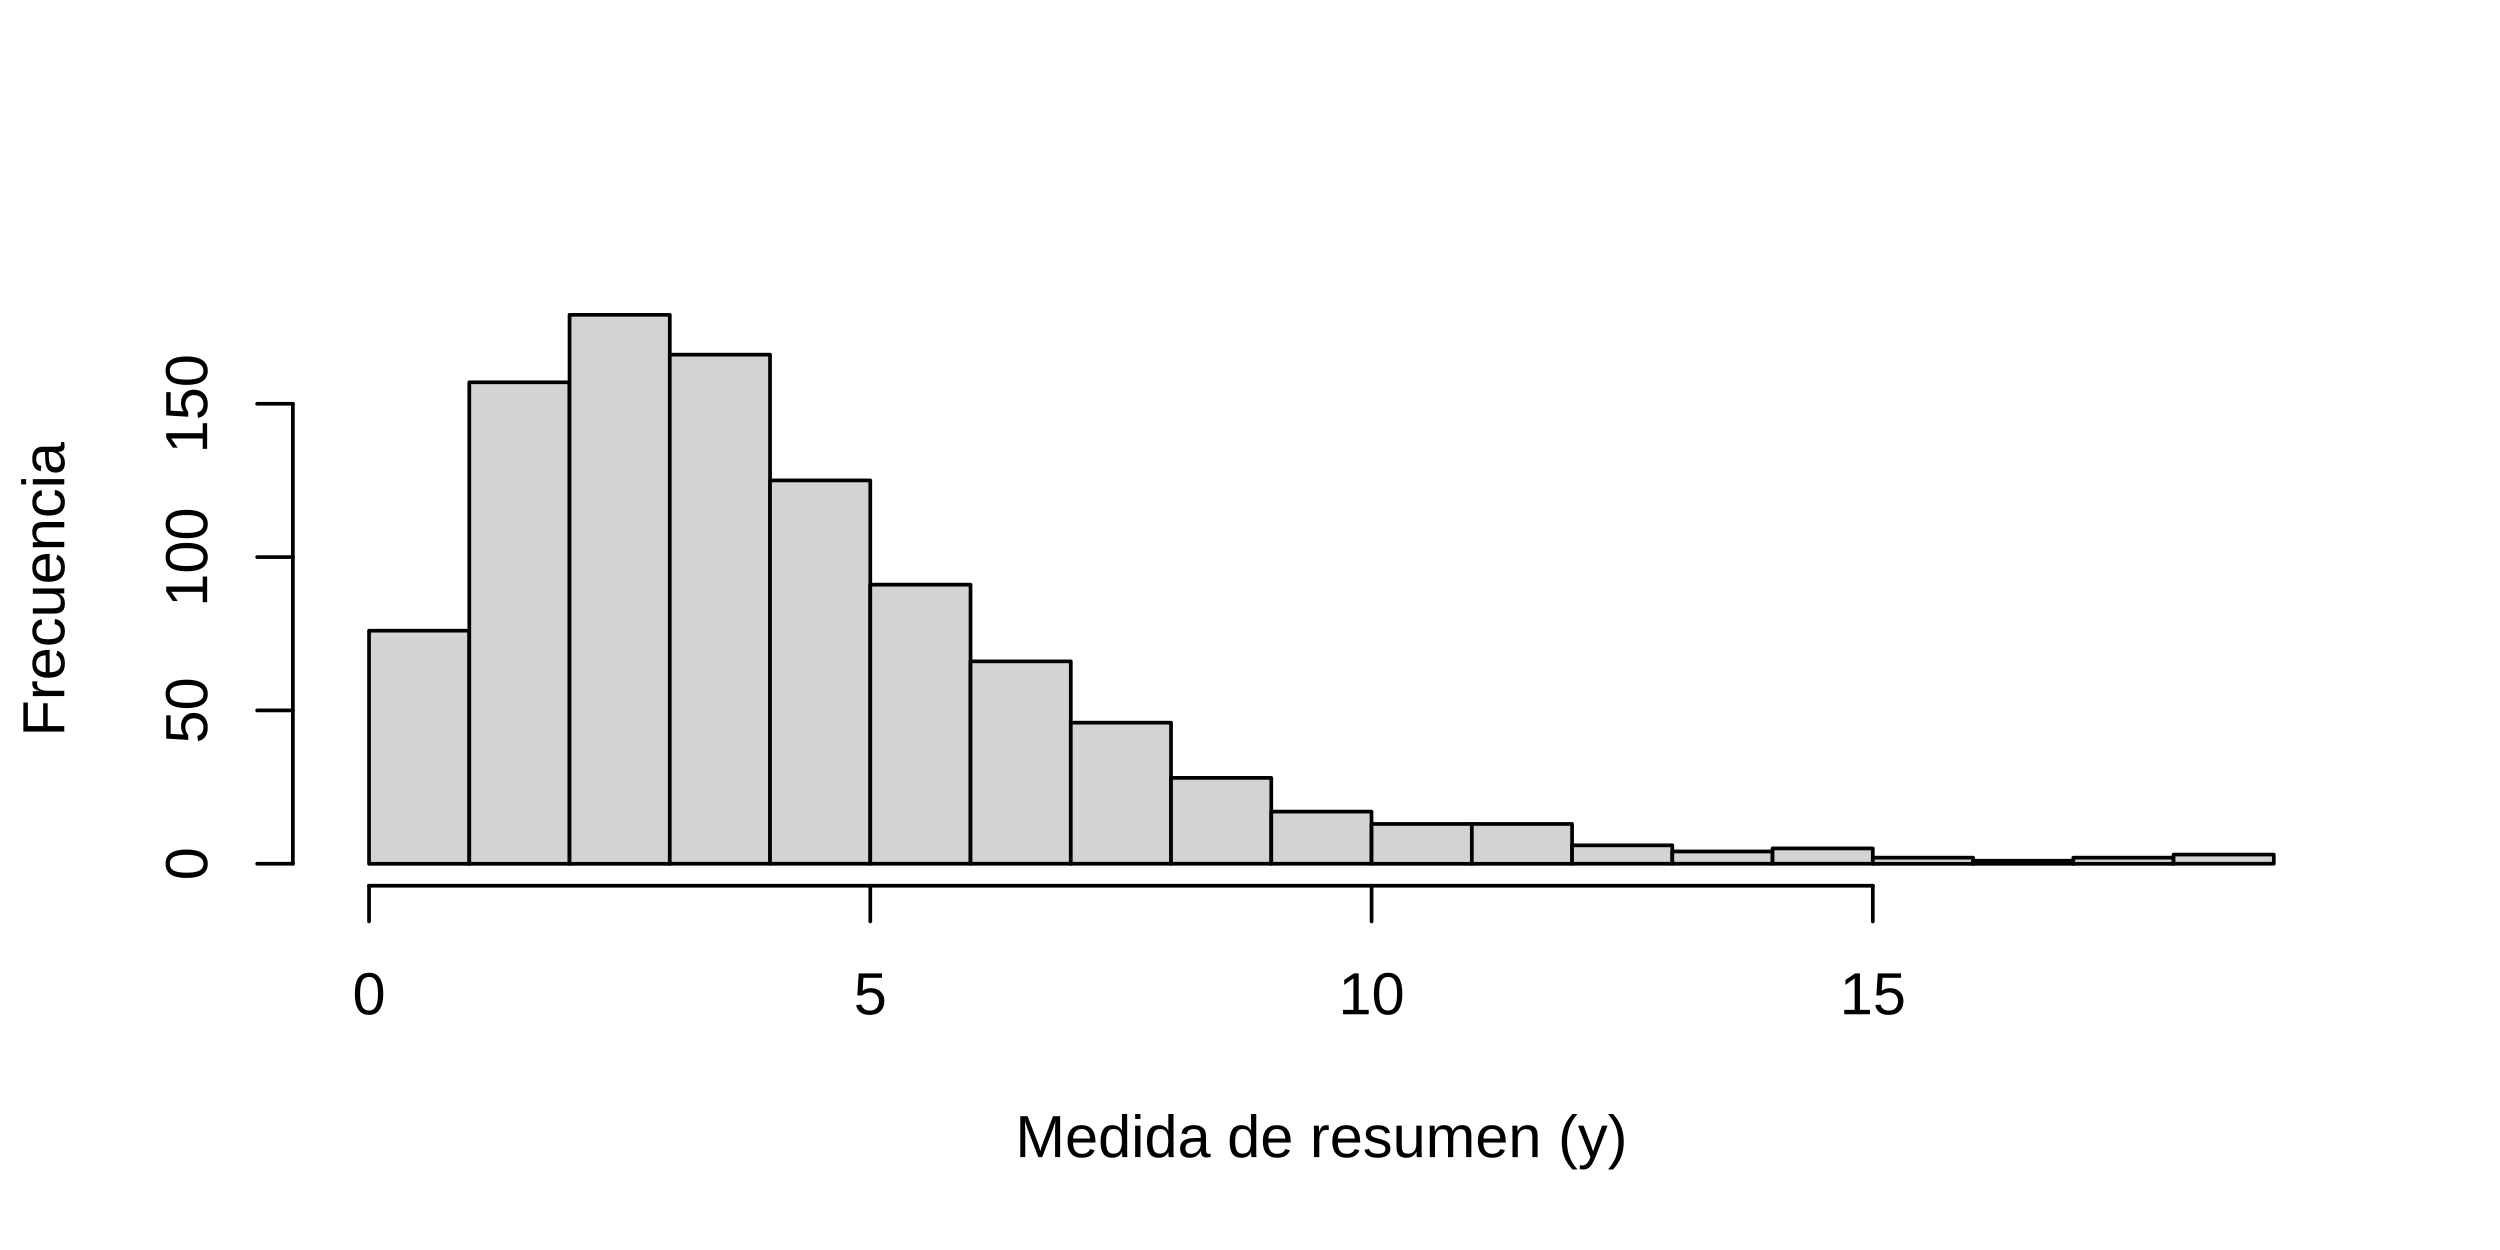
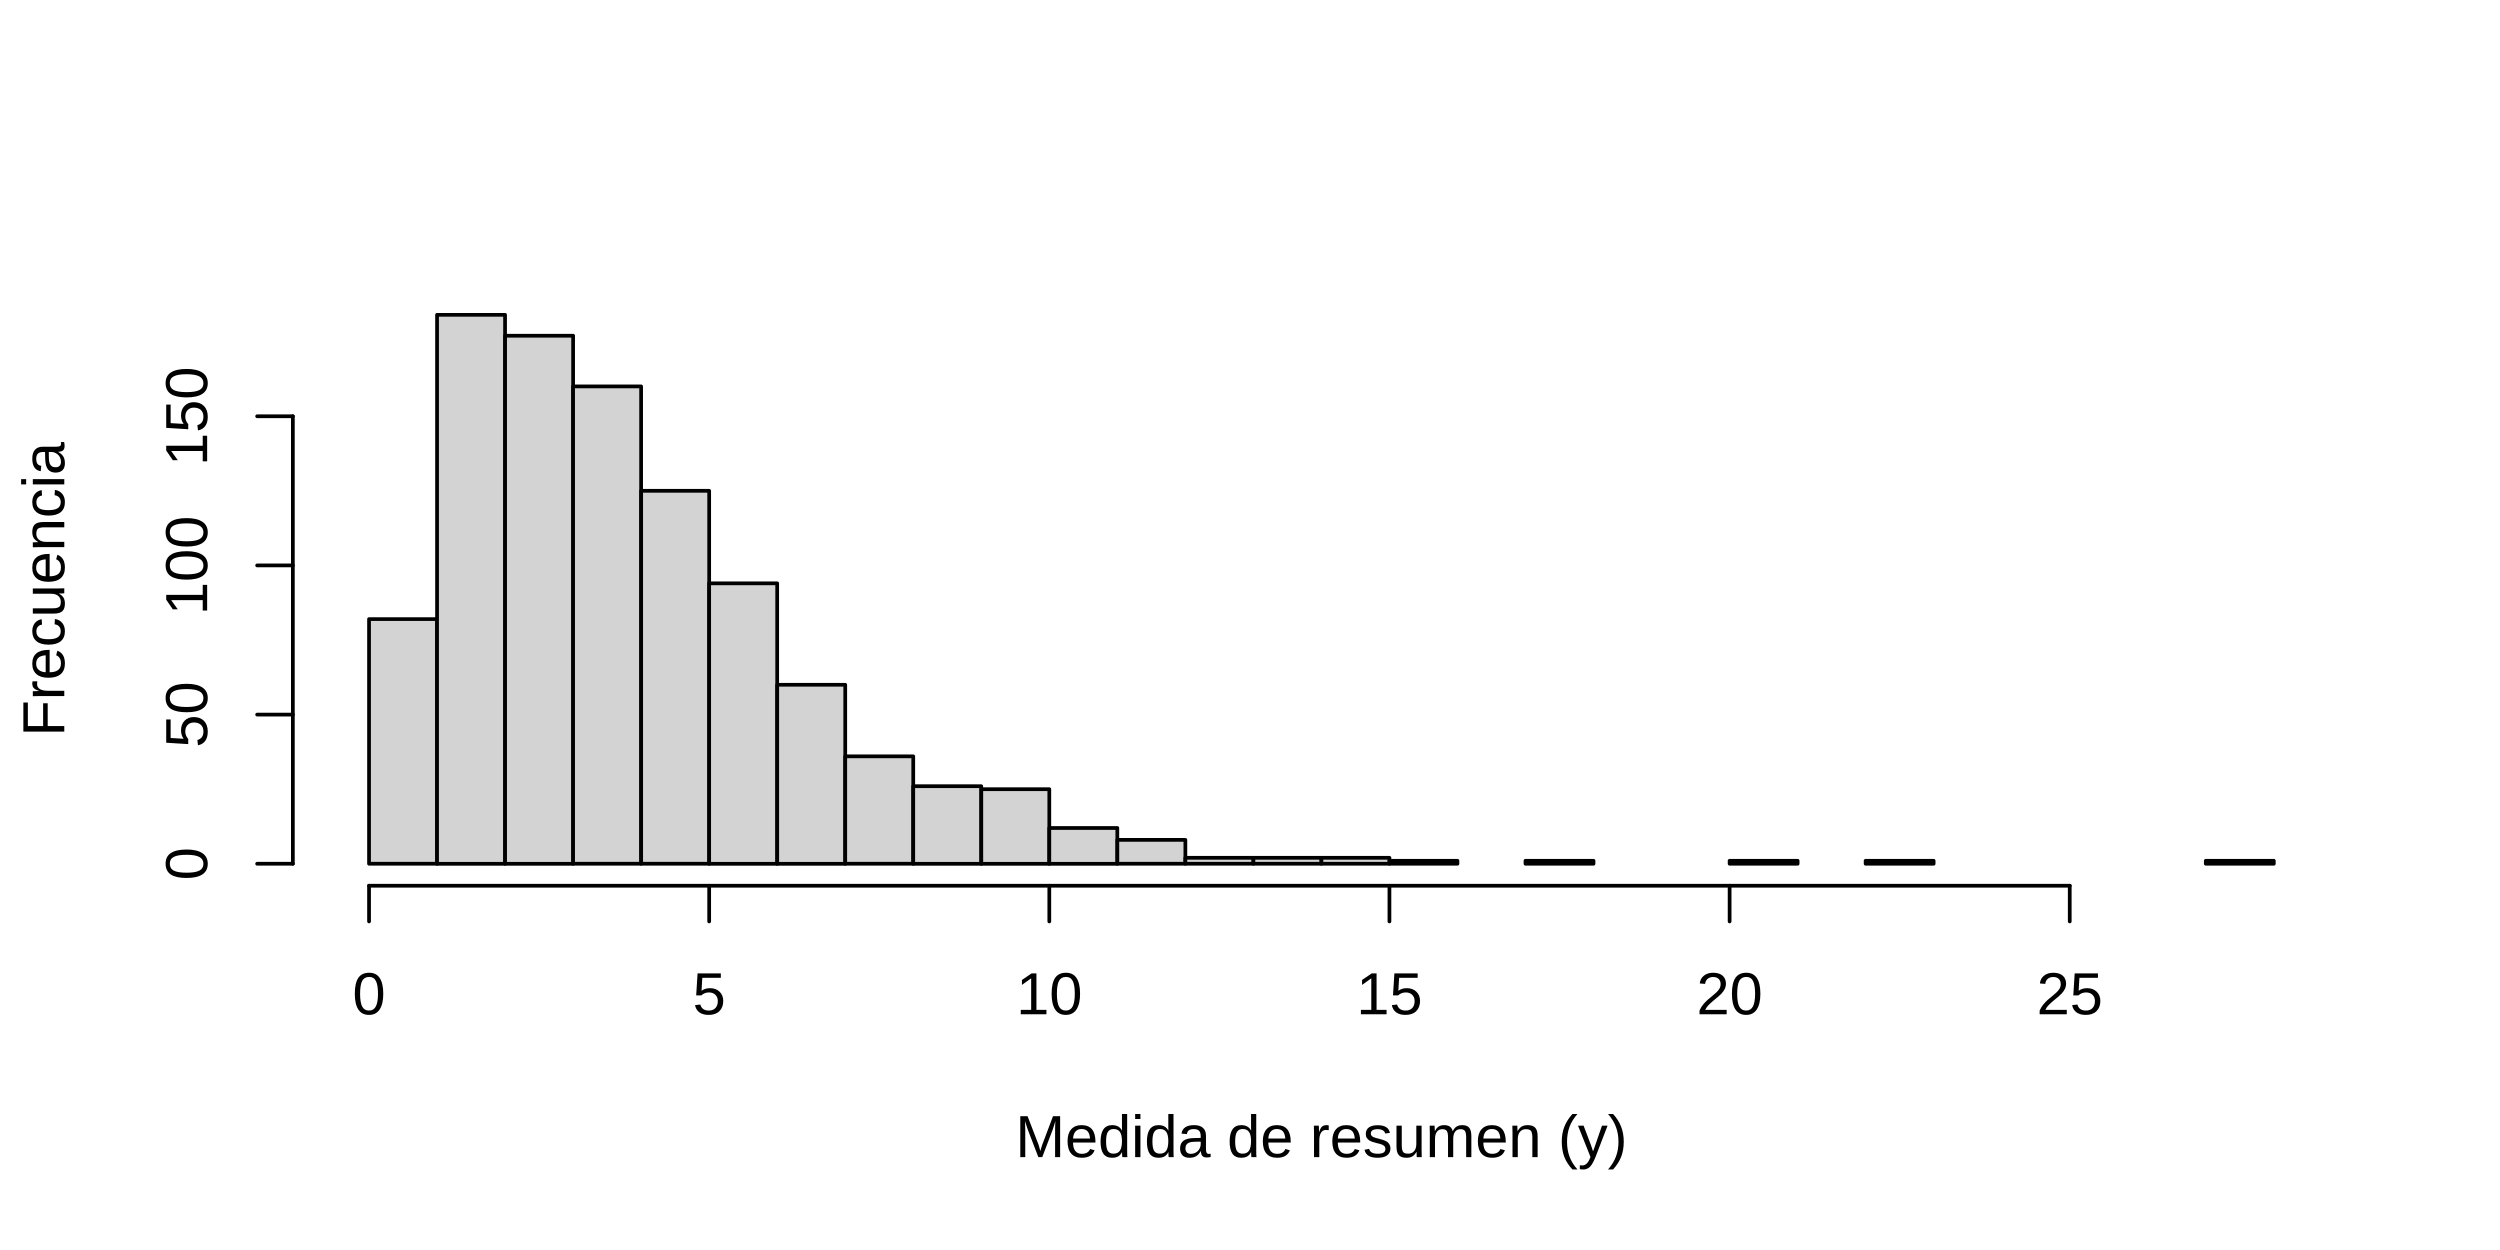
<svg xmlns="http://www.w3.org/2000/svg" class="svglite" width="504.00pt" height="252.00pt" viewBox="0 0 504.00 252.00">
  <defs>
    <style type="text/css">
    .svglite line, .svglite polyline, .svglite polygon, .svglite path, .svglite rect, .svglite circle {
      fill: none;
      stroke: #000000;
      stroke-linecap: round;
      stroke-linejoin: round;
      stroke-miterlimit: 10.00;
    }
  </style>
  </defs>
  <rect width="100%" height="100%" style="stroke: none; fill: #FFFFFF;" />
  <defs>
    <clipPath id="cpMC4wMHw1MDQuMDB8MC4wMHwyNTIuMDA=">
      <rect x="0.00" y="0.00" width="504.00" height="252.00" />
    </clipPath>
  </defs>
  <g clip-path="url(#cpMC4wMHw1MDQuMDB8MC4wMHwyNTIuMDA=)">
    <text x="266.40" y="233.28" text-anchor="middle" style="font-size: 12.00px; font-family: Arial;" textLength="123.38px" lengthAdjust="spacingAndGlyphs">Medida de resumen (y)</text>
    <text transform="translate(12.96,118.80) rotate(-90)" text-anchor="middle" style="font-size: 12.00px; font-family: Arial;" textLength="59.36px" lengthAdjust="spacingAndGlyphs">Frecuencia</text>
-     <line x1="74.40" y1="178.56" x2="377.56" y2="178.56" style="stroke-width: 0.75;" />
+     <line x1="74.40" y1="178.56" x2="417.26" y2="178.56" style="stroke-width: 0.75;" />
    <line x1="74.40" y1="178.56" x2="74.40" y2="185.76" style="stroke-width: 0.75;" />
-     <line x1="175.45" y1="178.56" x2="175.45" y2="185.76" style="stroke-width: 0.75;" />
-     <line x1="276.51" y1="178.56" x2="276.51" y2="185.76" style="stroke-width: 0.75;" />
-     <line x1="377.56" y1="178.56" x2="377.56" y2="185.76" style="stroke-width: 0.75;" />
+     <line x1="142.97" y1="178.56" x2="142.97" y2="185.76" style="stroke-width: 0.75;" />
+     <line x1="211.54" y1="178.56" x2="211.54" y2="185.76" style="stroke-width: 0.75;" />
+     <line x1="280.11" y1="178.56" x2="280.11" y2="185.76" style="stroke-width: 0.75;" />
+     <line x1="348.69" y1="178.56" x2="348.69" y2="185.76" style="stroke-width: 0.75;" />
+     <line x1="417.26" y1="178.56" x2="417.26" y2="185.76" style="stroke-width: 0.75;" />
    <text x="74.40" y="204.48" text-anchor="middle" style="font-size: 12.00px; font-family: Arial;" textLength="6.67px" lengthAdjust="spacingAndGlyphs">0</text>
-     <text x="175.45" y="204.48" text-anchor="middle" style="font-size: 12.00px; font-family: Arial;" textLength="6.67px" lengthAdjust="spacingAndGlyphs">5</text>
-     <text x="276.51" y="204.48" text-anchor="middle" style="font-size: 12.00px; font-family: Arial;" textLength="13.35px" lengthAdjust="spacingAndGlyphs">10</text>
-     <text x="377.56" y="204.48" text-anchor="middle" style="font-size: 12.00px; font-family: Arial;" textLength="13.35px" lengthAdjust="spacingAndGlyphs">15</text>
-     <line x1="59.04" y1="174.13" x2="59.04" y2="81.40" style="stroke-width: 0.75;" />
+     <text x="142.97" y="204.48" text-anchor="middle" style="font-size: 12.00px; font-family: Arial;" textLength="6.67px" lengthAdjust="spacingAndGlyphs">5</text>
+     <text x="211.54" y="204.48" text-anchor="middle" style="font-size: 12.00px; font-family: Arial;" textLength="13.35px" lengthAdjust="spacingAndGlyphs">10</text>
+     <text x="280.11" y="204.48" text-anchor="middle" style="font-size: 12.00px; font-family: Arial;" textLength="13.35px" lengthAdjust="spacingAndGlyphs">15</text>
+     <text x="348.69" y="204.48" text-anchor="middle" style="font-size: 12.00px; font-family: Arial;" textLength="13.35px" lengthAdjust="spacingAndGlyphs">20</text>
+     <text x="417.26" y="204.48" text-anchor="middle" style="font-size: 12.00px; font-family: Arial;" textLength="13.35px" lengthAdjust="spacingAndGlyphs">25</text>
+     <line x1="59.04" y1="174.13" x2="59.04" y2="83.92" style="stroke-width: 0.75;" />
    <line x1="59.04" y1="174.13" x2="51.84" y2="174.13" style="stroke-width: 0.75;" />
-     <line x1="59.04" y1="143.22" x2="51.84" y2="143.22" style="stroke-width: 0.75;" />
-     <line x1="59.04" y1="112.31" x2="51.84" y2="112.31" style="stroke-width: 0.75;" />
-     <line x1="59.04" y1="81.40" x2="51.84" y2="81.40" style="stroke-width: 0.75;" />
+     <line x1="59.04" y1="144.06" x2="51.84" y2="144.06" style="stroke-width: 0.75;" />
+     <line x1="59.04" y1="113.99" x2="51.84" y2="113.99" style="stroke-width: 0.75;" />
+     <line x1="59.04" y1="83.92" x2="51.84" y2="83.92" style="stroke-width: 0.75;" />
    <text transform="translate(41.76,174.13) rotate(-90)" text-anchor="middle" style="font-size: 12.00px; font-family: Arial;" textLength="6.67px" lengthAdjust="spacingAndGlyphs">0</text>
-     <text transform="translate(41.76,143.22) rotate(-90)" text-anchor="middle" style="font-size: 12.00px; font-family: Arial;" textLength="13.35px" lengthAdjust="spacingAndGlyphs">50</text>
-     <text transform="translate(41.76,112.31) rotate(-90)" text-anchor="middle" style="font-size: 12.00px; font-family: Arial;" textLength="20.02px" lengthAdjust="spacingAndGlyphs">100</text>
-     <text transform="translate(41.76,81.40) rotate(-90)" text-anchor="middle" style="font-size: 12.00px; font-family: Arial;" textLength="20.02px" lengthAdjust="spacingAndGlyphs">150</text>
+     <text transform="translate(41.76,144.06) rotate(-90)" text-anchor="middle" style="font-size: 12.00px; font-family: Arial;" textLength="13.35px" lengthAdjust="spacingAndGlyphs">50</text>
+     <text transform="translate(41.76,113.99) rotate(-90)" text-anchor="middle" style="font-size: 12.00px; font-family: Arial;" textLength="20.02px" lengthAdjust="spacingAndGlyphs">100</text>
+     <text transform="translate(41.76,83.92) rotate(-90)" text-anchor="middle" style="font-size: 12.00px; font-family: Arial;" textLength="20.02px" lengthAdjust="spacingAndGlyphs">150</text>
  </g>
  <defs>
    <clipPath id="cpNTkuMDR8NDczLjc2fDU5LjA0fDE3OC41Ng==">
      <rect x="59.04" y="59.04" width="414.72" height="119.52" />
    </clipPath>
  </defs>
  <g clip-path="url(#cpNTkuMDR8NDczLjc2fDU5LjA0fDE3OC41Ng==)">
-     <rect x="74.40" y="127.15" width="20.21" height="46.99" style="stroke-width: 0.75; fill: #D3D3D3;" />
-     <rect x="94.61" y="77.07" width="20.21" height="97.07" style="stroke-width: 0.75; fill: #D3D3D3;" />
-     <rect x="114.82" y="63.47" width="20.21" height="110.67" style="stroke-width: 0.75; fill: #D3D3D3;" />
-     <rect x="135.03" y="71.50" width="20.21" height="102.63" style="stroke-width: 0.75; fill: #D3D3D3;" />
-     <rect x="155.24" y="96.85" width="20.21" height="77.28" style="stroke-width: 0.75; fill: #D3D3D3;" />
-     <rect x="175.45" y="117.87" width="20.21" height="56.26" style="stroke-width: 0.75; fill: #D3D3D3;" />
-     <rect x="195.66" y="133.33" width="20.21" height="40.80" style="stroke-width: 0.75; fill: #D3D3D3;" />
-     <rect x="215.87" y="145.69" width="20.21" height="28.44" style="stroke-width: 0.75; fill: #D3D3D3;" />
-     <rect x="236.08" y="156.82" width="20.21" height="17.31" style="stroke-width: 0.75; fill: #D3D3D3;" />
-     <rect x="256.29" y="163.62" width="20.21" height="10.51" style="stroke-width: 0.75; fill: #D3D3D3;" />
-     <rect x="276.51" y="166.10" width="20.21" height="8.04" style="stroke-width: 0.75; fill: #D3D3D3;" />
-     <rect x="296.72" y="166.10" width="20.21" height="8.04" style="stroke-width: 0.75; fill: #D3D3D3;" />
-     <rect x="316.93" y="170.42" width="20.21" height="3.71" style="stroke-width: 0.75; fill: #D3D3D3;" />
-     <rect x="337.14" y="171.66" width="20.21" height="2.47" style="stroke-width: 0.75; fill: #D3D3D3;" />
-     <rect x="357.35" y="171.04" width="20.21" height="3.09" style="stroke-width: 0.75; fill: #D3D3D3;" />
-     <rect x="377.56" y="172.90" width="20.21" height="1.24" style="stroke-width: 0.75; fill: #D3D3D3;" />
-     <rect x="397.77" y="173.52" width="20.21" height="0.62" style="stroke-width: 0.75; fill: #D3D3D3;" />
-     <rect x="417.98" y="172.90" width="20.21" height="1.24" style="stroke-width: 0.75; fill: #D3D3D3;" />
-     <rect x="438.19" y="172.28" width="20.21" height="1.85" style="stroke-width: 0.75; fill: #D3D3D3;" />
+     <rect x="74.40" y="124.81" width="13.71" height="49.32" style="stroke-width: 0.75; fill: #D3D3D3;" />
+     <rect x="88.11" y="63.47" width="13.71" height="110.67" style="stroke-width: 0.75; fill: #D3D3D3;" />
+     <rect x="101.83" y="67.68" width="13.71" height="106.46" style="stroke-width: 0.75; fill: #D3D3D3;" />
+     <rect x="115.54" y="77.90" width="13.71" height="96.23" style="stroke-width: 0.75; fill: #D3D3D3;" />
+     <rect x="129.26" y="98.95" width="13.71" height="75.18" style="stroke-width: 0.75; fill: #D3D3D3;" />
+     <rect x="142.97" y="117.60" width="13.71" height="56.54" style="stroke-width: 0.75; fill: #D3D3D3;" />
+     <rect x="156.69" y="138.05" width="13.71" height="36.09" style="stroke-width: 0.75; fill: #D3D3D3;" />
+     <rect x="170.40" y="152.48" width="13.71" height="21.65" style="stroke-width: 0.75; fill: #D3D3D3;" />
+     <rect x="184.11" y="158.50" width="13.71" height="15.64" style="stroke-width: 0.75; fill: #D3D3D3;" />
+     <rect x="197.83" y="159.10" width="13.71" height="15.04" style="stroke-width: 0.75; fill: #D3D3D3;" />
+     <rect x="211.54" y="166.92" width="13.71" height="7.22" style="stroke-width: 0.75; fill: #D3D3D3;" />
+     <rect x="225.26" y="169.32" width="13.71" height="4.81" style="stroke-width: 0.75; fill: #D3D3D3;" />
+     <rect x="238.97" y="172.93" width="13.71" height="1.20" style="stroke-width: 0.75; fill: #D3D3D3;" />
+     <rect x="252.69" y="172.93" width="13.71" height="1.20" style="stroke-width: 0.75; fill: #D3D3D3;" />
+     <rect x="266.40" y="172.93" width="13.71" height="1.20" style="stroke-width: 0.75; fill: #D3D3D3;" />
+     <rect x="280.11" y="173.53" width="13.71" height="0.60" style="stroke-width: 0.75; fill: #D3D3D3;" />
+     <rect x="293.83" y="174.13" width="13.71" height="0.00" style="stroke-width: 0.75; fill: #D3D3D3;" />
+     <rect x="307.54" y="173.53" width="13.71" height="0.60" style="stroke-width: 0.75; fill: #D3D3D3;" />
+     <rect x="321.26" y="174.13" width="13.71" height="0.00" style="stroke-width: 0.75; fill: #D3D3D3;" />
+     <rect x="334.97" y="174.13" width="13.71" height="0.00" style="stroke-width: 0.75; fill: #D3D3D3;" />
+     <rect x="348.69" y="173.53" width="13.71" height="0.60" style="stroke-width: 0.75; fill: #D3D3D3;" />
+     <rect x="362.40" y="174.13" width="13.71" height="0.00" style="stroke-width: 0.75; fill: #D3D3D3;" />
+     <rect x="376.11" y="173.53" width="13.71" height="0.60" style="stroke-width: 0.75; fill: #D3D3D3;" />
+     <rect x="389.83" y="174.13" width="13.71" height="0.00" style="stroke-width: 0.75; fill: #D3D3D3;" />
+     <rect x="403.54" y="174.13" width="13.71" height="0.00" style="stroke-width: 0.75; fill: #D3D3D3;" />
+     <rect x="417.26" y="174.13" width="13.71" height="0.00" style="stroke-width: 0.75; fill: #D3D3D3;" />
+     <rect x="430.97" y="174.13" width="13.71" height="0.00" style="stroke-width: 0.75; fill: #D3D3D3;" />
+     <rect x="444.69" y="173.53" width="13.71" height="0.60" style="stroke-width: 0.75; fill: #D3D3D3;" />
  </g>
</svg>
